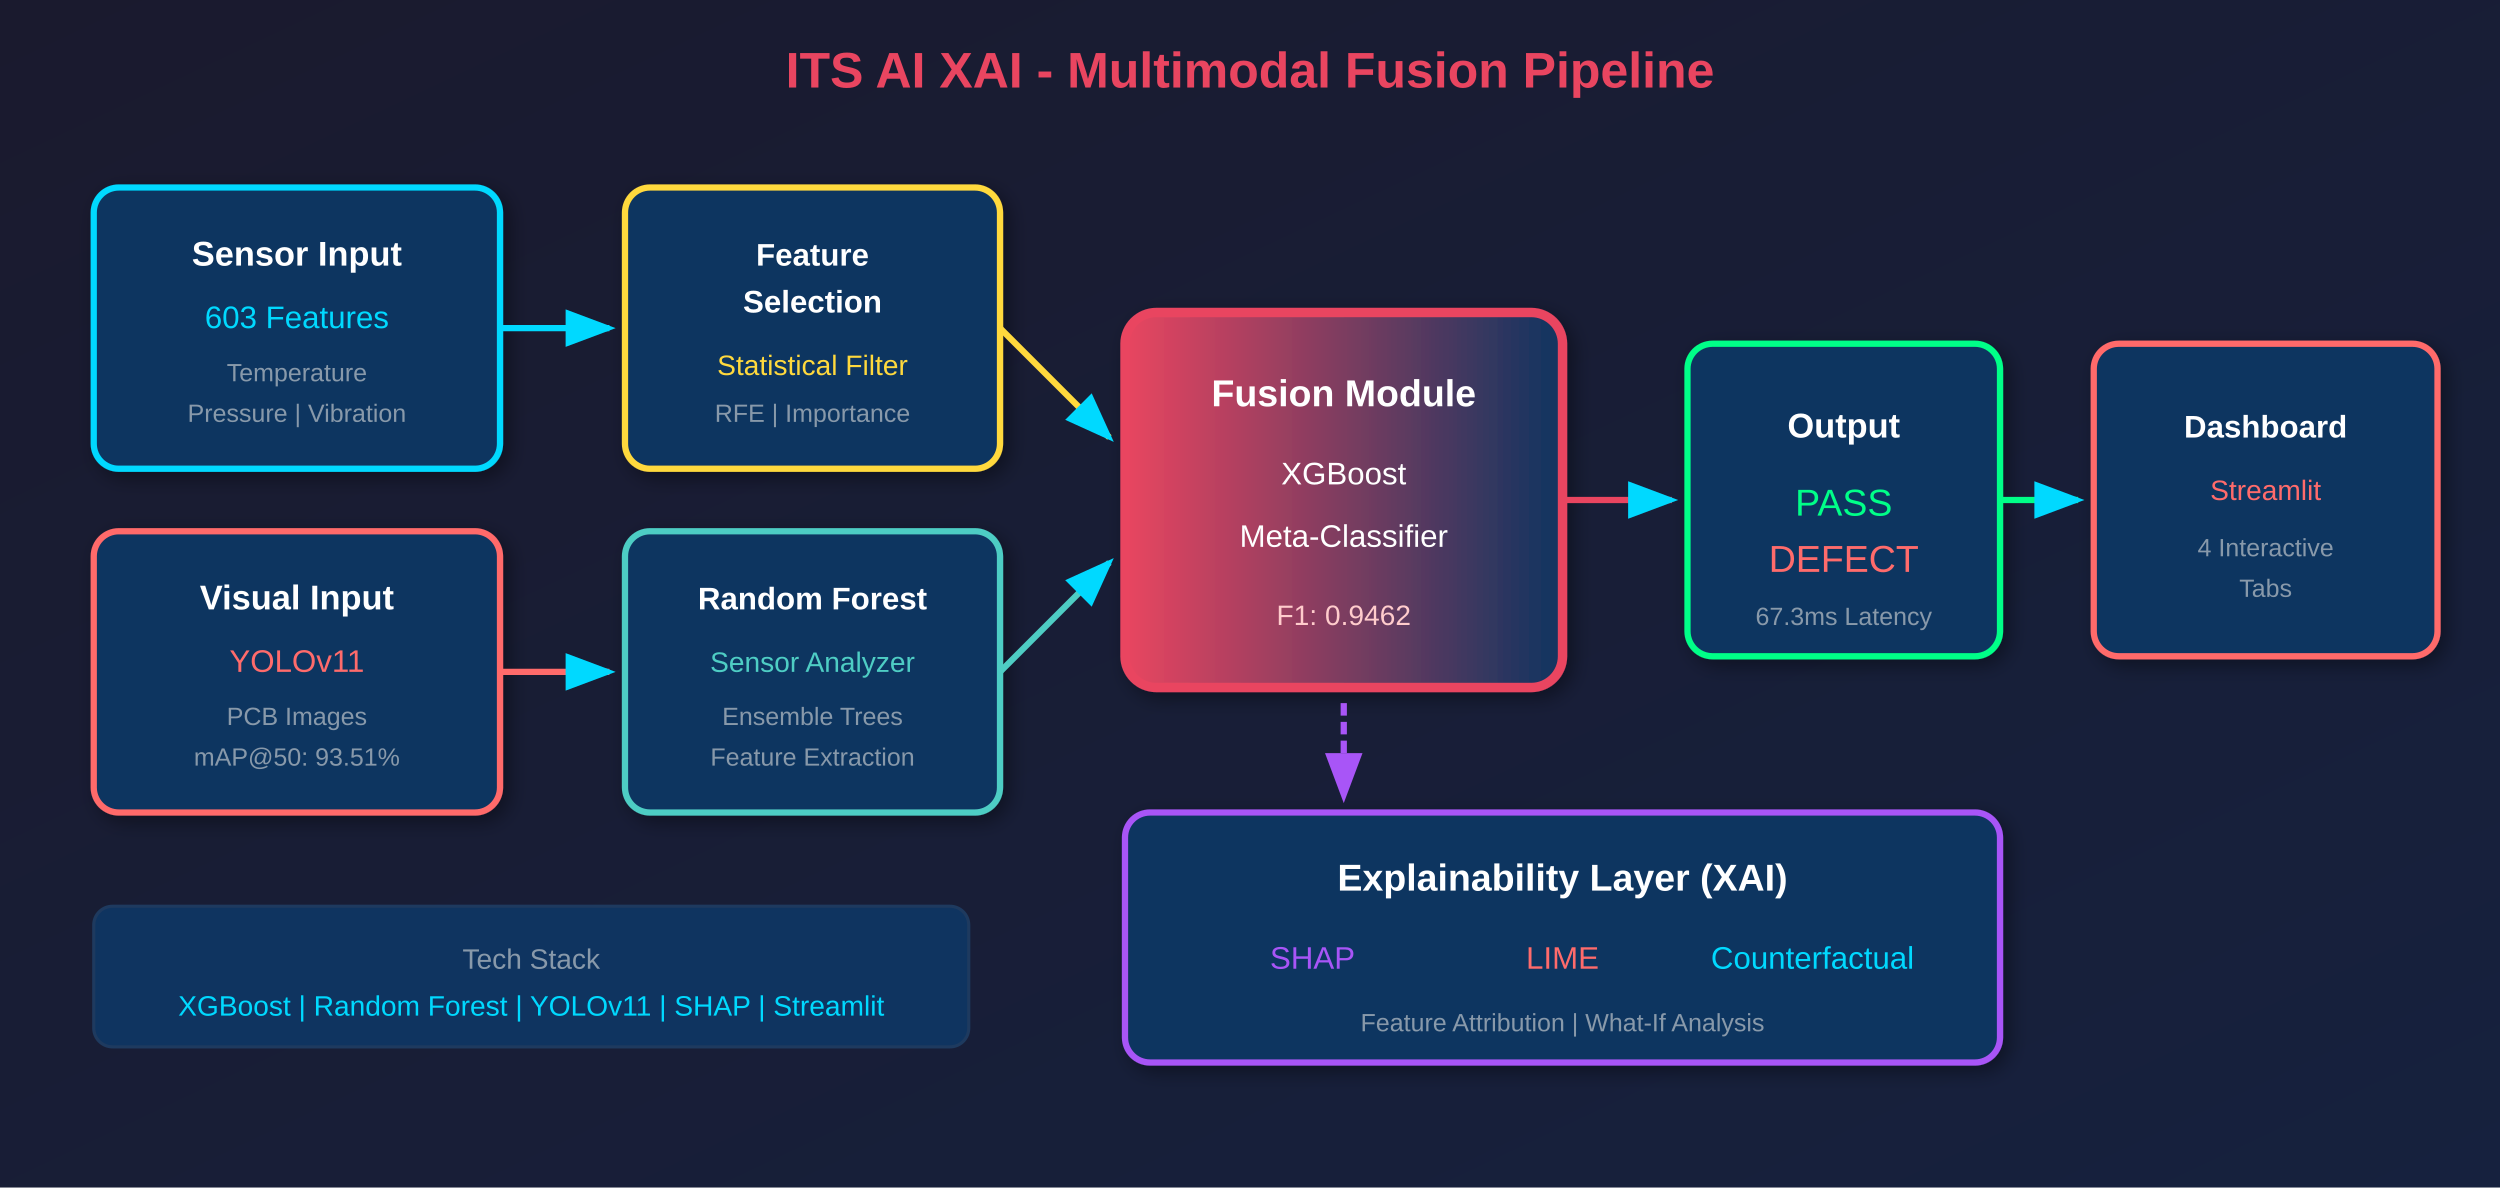
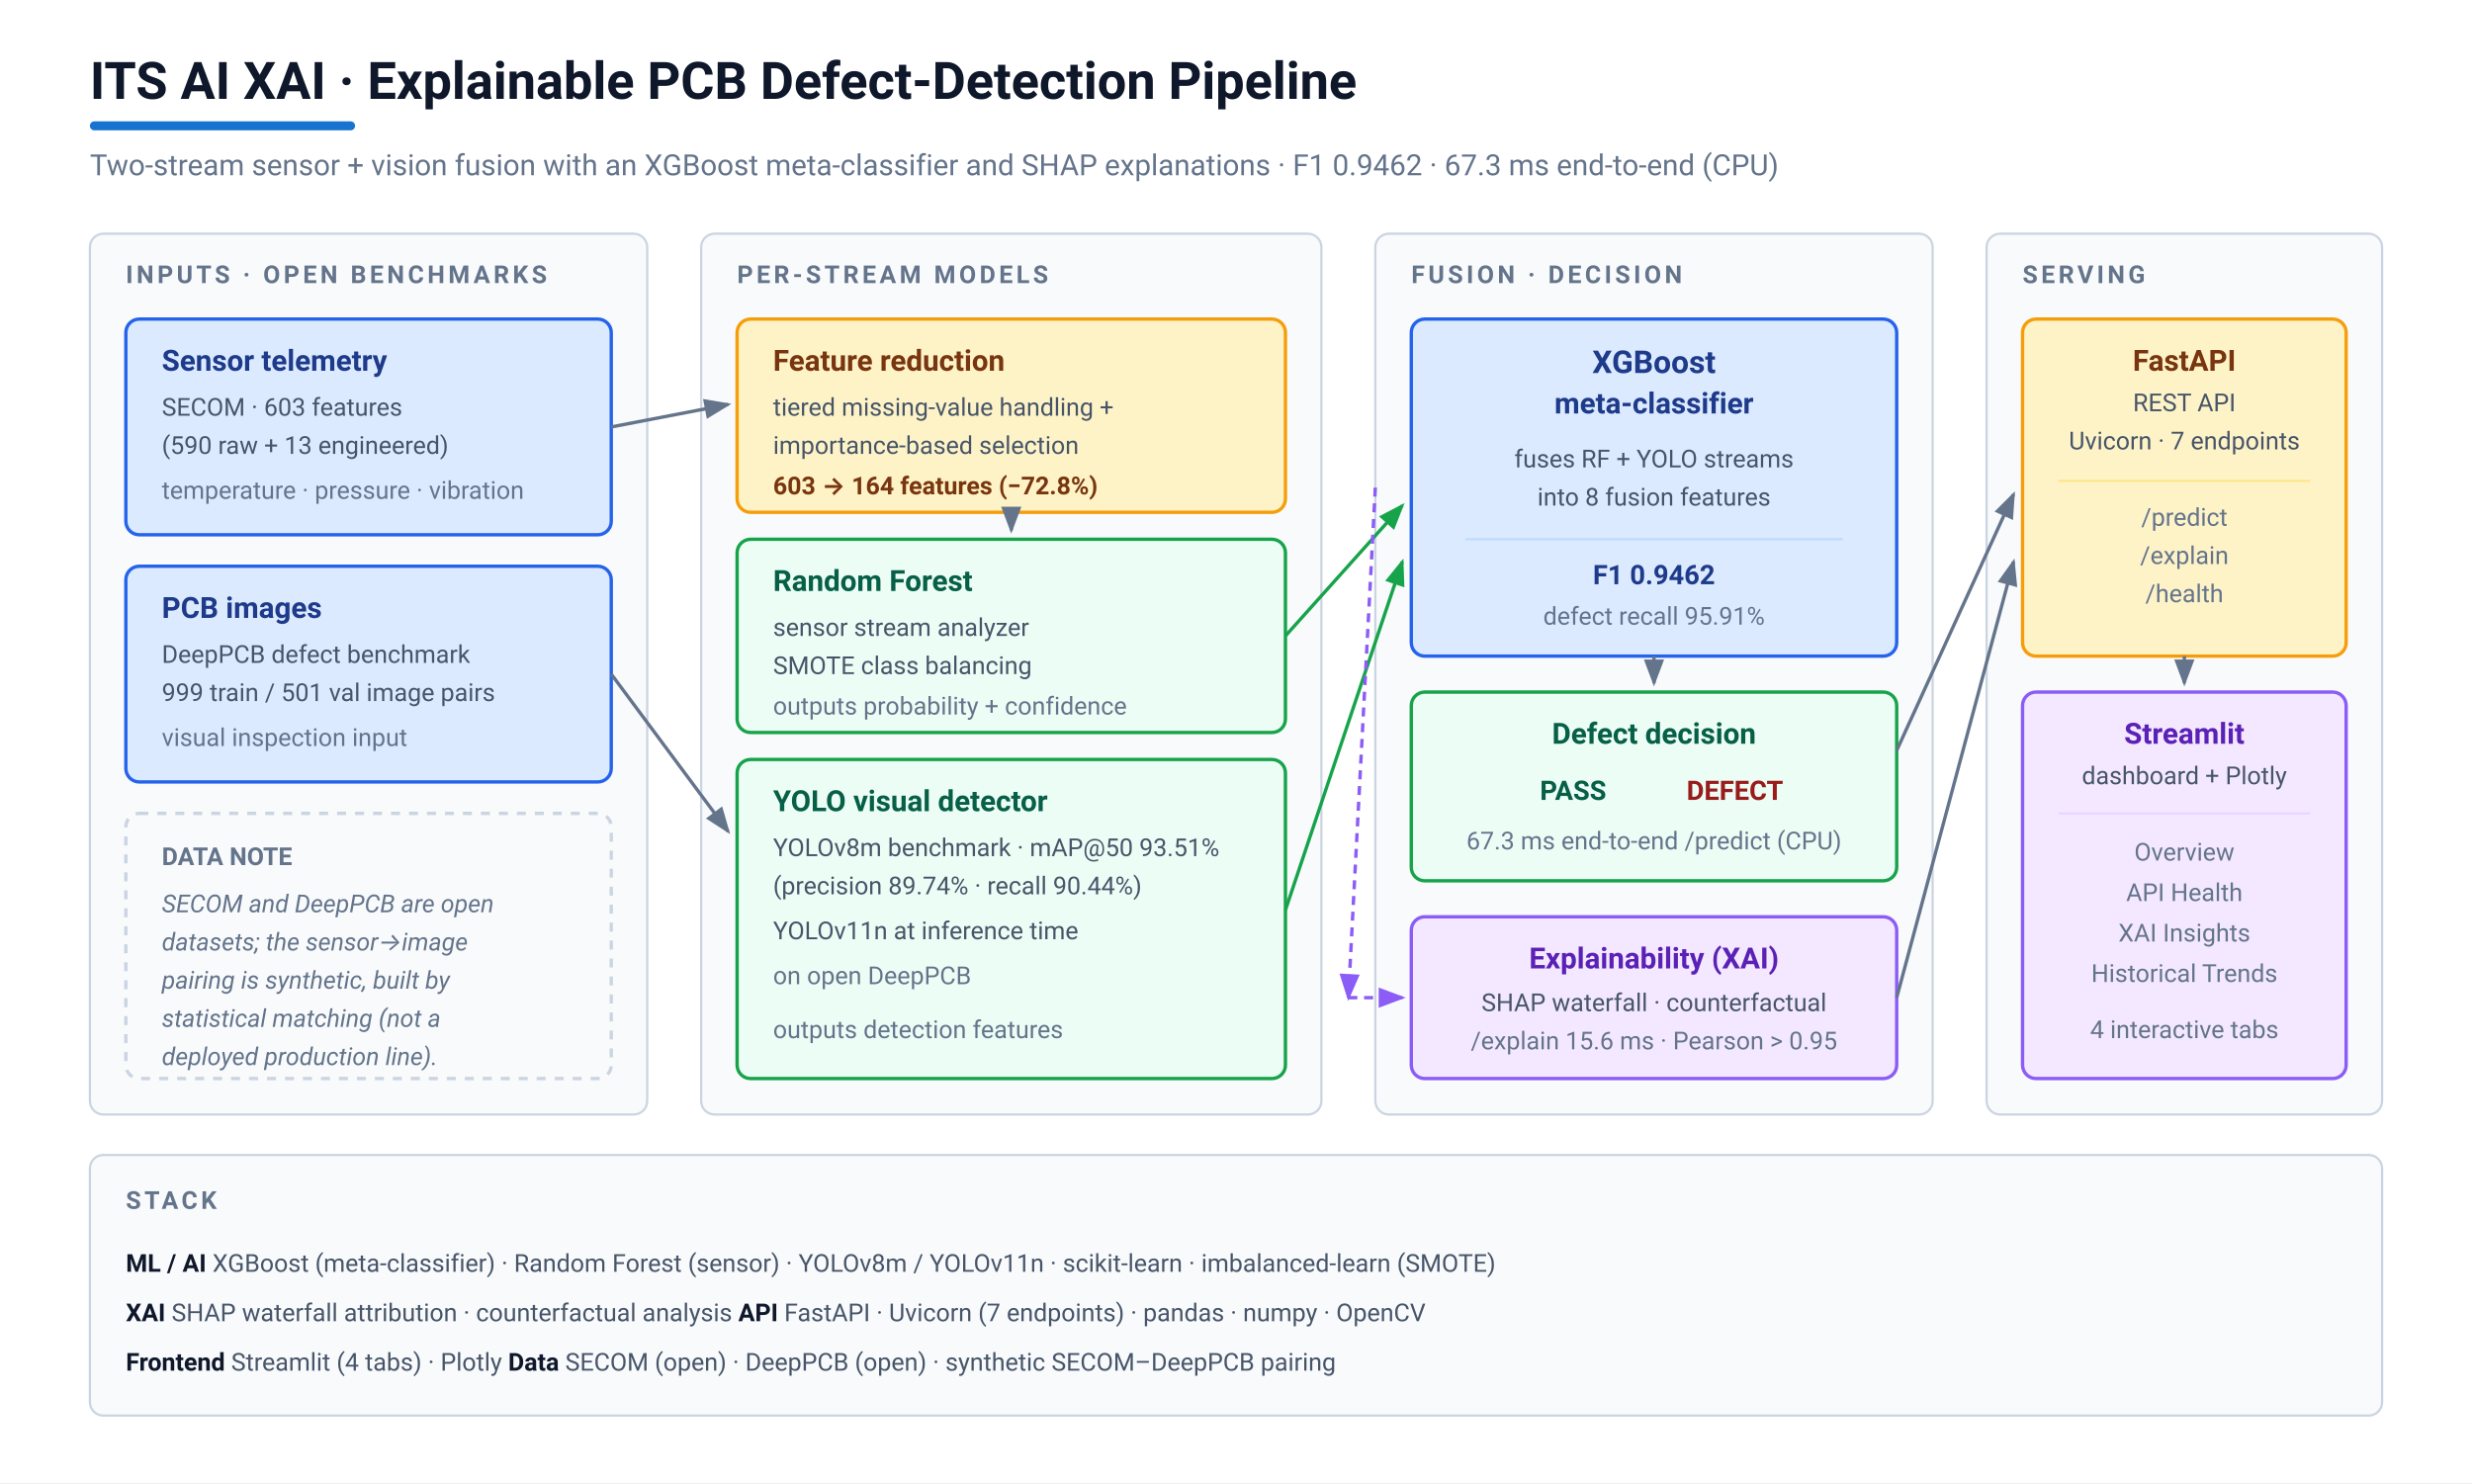
- <svg xmlns="http://www.w3.org/2000/svg" viewBox="0 0 800 380">
+ <svg xmlns="http://www.w3.org/2000/svg" viewBox="0 0 1100 660" font-family="ui-sans-serif, system-ui, -apple-system, 'Segoe UI', Roboto, sans-serif">
  <defs>
-     <linearGradient id="its-grad1" x1="0%" y1="0%" x2="100%" y2="100%">
-       <stop offset="0%" style="stop-color:#1a1a2e;stop-opacity:1" />
-       <stop offset="100%" style="stop-color:#16213e;stop-opacity:1" />
-     </linearGradient>
-     <linearGradient id="its-fusion" x1="0%" y1="0%" x2="100%" y2="0%">
-       <stop offset="0%" style="stop-color:#e94560;stop-opacity:1" />
-       <stop offset="100%" style="stop-color:#0f3460;stop-opacity:1" />
-     </linearGradient>
-     <filter id="its-shadow" x="-20%" y="-20%" width="140%" height="140%">
-       <feDropShadow dx="2" dy="2" stdDeviation="3" flood-color="#000" flood-opacity="0.4" />
-     </filter>
-   </defs>
-   <rect width="800" height="380" fill="url(#its-grad1)" />
-   <text x="400" y="28" text-anchor="middle" fill="#e94560" font-family="Arial, sans-serif" font-size="16" font-weight="bold">ITS AI XAI - Multimodal Fusion Pipeline</text>
-   <rect x="30" y="60" width="130" height="90" rx="8" fill="#0f3460" stroke="#00d9ff" stroke-width="2" filter="url(#its-shadow)" />
-   <text x="95" y="85" text-anchor="middle" fill="#fff" font-family="Arial, sans-serif" font-size="11" font-weight="bold">Sensor Input</text>
-   <text x="95" y="105" text-anchor="middle" fill="#00d9ff" font-family="Arial, sans-serif" font-size="10">603 Features</text>
-   <text x="95" y="122" text-anchor="middle" fill="#8899aa" font-family="Arial, sans-serif" font-size="8">Temperature</text>
-   <text x="95" y="135" text-anchor="middle" fill="#8899aa" font-family="Arial, sans-serif" font-size="8">Pressure | Vibration</text>
-   <rect x="30" y="170" width="130" height="90" rx="8" fill="#0f3460" stroke="#ff6b6b" stroke-width="2" filter="url(#its-shadow)" />
-   <text x="95" y="195" text-anchor="middle" fill="#fff" font-family="Arial, sans-serif" font-size="11" font-weight="bold">Visual Input</text>
-   <text x="95" y="215" text-anchor="middle" fill="#ff6b6b" font-family="Arial, sans-serif" font-size="10">YOLOv11</text>
-   <text x="95" y="232" text-anchor="middle" fill="#8899aa" font-family="Arial, sans-serif" font-size="8">PCB Images</text>
-   <text x="95" y="245" text-anchor="middle" fill="#8899aa" font-family="Arial, sans-serif" font-size="8">mAP@50: 93.51%</text>
-   <rect x="200" y="60" width="120" height="90" rx="8" fill="#0f3460" stroke="#ffd93d" stroke-width="2" filter="url(#its-shadow)" />
-   <text x="260" y="85" text-anchor="middle" fill="#fff" font-family="Arial, sans-serif" font-size="10" font-weight="bold">Feature</text>
-   <text x="260" y="100" text-anchor="middle" fill="#fff" font-family="Arial, sans-serif" font-size="10" font-weight="bold">Selection</text>
-   <text x="260" y="120" text-anchor="middle" fill="#ffd93d" font-family="Arial, sans-serif" font-size="9">Statistical Filter</text>
-   <text x="260" y="135" text-anchor="middle" fill="#8899aa" font-family="Arial, sans-serif" font-size="8">RFE | Importance</text>
-   <rect x="200" y="170" width="120" height="90" rx="8" fill="#0f3460" stroke="#4ecdc4" stroke-width="2" filter="url(#its-shadow)" />
-   <text x="260" y="195" text-anchor="middle" fill="#fff" font-family="Arial, sans-serif" font-size="10" font-weight="bold">Random Forest</text>
-   <text x="260" y="215" text-anchor="middle" fill="#4ecdc4" font-family="Arial, sans-serif" font-size="9">Sensor Analyzer</text>
-   <text x="260" y="232" text-anchor="middle" fill="#8899aa" font-family="Arial, sans-serif" font-size="8">Ensemble Trees</text>
-   <text x="260" y="245" text-anchor="middle" fill="#8899aa" font-family="Arial, sans-serif" font-size="8">Feature Extraction</text>
-   <rect x="360" y="100" width="140" height="120" rx="10" fill="url(#its-fusion)" stroke="#e94560" stroke-width="3" filter="url(#its-shadow)" />
-   <text x="430" y="130" text-anchor="middle" fill="#fff" font-family="Arial, sans-serif" font-size="12" font-weight="bold">Fusion Module</text>
-   <text x="430" y="155" text-anchor="middle" fill="#fff" font-family="Arial, sans-serif" font-size="10">XGBoost</text>
-   <text x="430" y="175" text-anchor="middle" fill="#fff" font-family="Arial, sans-serif" font-size="10">Meta-Classifier</text>
-   <text x="430" y="200" text-anchor="middle" fill="#ffcccc" font-family="Arial, sans-serif" font-size="9">F1: 0.9462</text>
-   <rect x="540" y="110" width="100" height="100" rx="8" fill="#0f3460" stroke="#00ff88" stroke-width="2" filter="url(#its-shadow)" />
-   <text x="590" y="140" text-anchor="middle" fill="#fff" font-family="Arial, sans-serif" font-size="11" font-weight="bold">Output</text>
-   <text x="590" y="165" text-anchor="middle" fill="#00ff88" font-family="Arial, sans-serif" font-size="12">PASS</text>
-   <text x="590" y="183" text-anchor="middle" fill="#ff6b6b" font-family="Arial, sans-serif" font-size="12">DEFECT</text>
-   <text x="590" y="200" text-anchor="middle" fill="#8899aa" font-family="Arial, sans-serif" font-size="8">67.3ms Latency</text>
-   <rect x="360" y="260" width="280" height="80" rx="8" fill="#0f3460" stroke="#a855f7" stroke-width="2" filter="url(#its-shadow)" />
-   <text x="500" y="285" text-anchor="middle" fill="#fff" font-family="Arial, sans-serif" font-size="12" font-weight="bold">Explainability Layer (XAI)</text>
-   <text x="420" y="310" text-anchor="middle" fill="#a855f7" font-family="Arial, sans-serif" font-size="10">SHAP</text>
-   <text x="500" y="310" text-anchor="middle" fill="#ff6b6b" font-family="Arial, sans-serif" font-size="10">LIME</text>
-   <text x="580" y="310" text-anchor="middle" fill="#00d9ff" font-family="Arial, sans-serif" font-size="10">Counterfactual</text>
-   <text x="500" y="330" text-anchor="middle" fill="#8899aa" font-family="Arial, sans-serif" font-size="8">Feature Attribution | What-If Analysis</text>
-   <rect x="670" y="110" width="110" height="100" rx="8" fill="#0f3460" stroke="#ff6b6b" stroke-width="2" filter="url(#its-shadow)" />
-   <text x="725" y="140" text-anchor="middle" fill="#fff" font-family="Arial, sans-serif" font-size="10" font-weight="bold">Dashboard</text>
-   <text x="725" y="160" text-anchor="middle" fill="#ff6b6b" font-family="Arial, sans-serif" font-size="9">Streamlit</text>
-   <text x="725" y="178" text-anchor="middle" fill="#8899aa" font-family="Arial, sans-serif" font-size="8">4 Interactive</text>
-   <text x="725" y="191" text-anchor="middle" fill="#8899aa" font-family="Arial, sans-serif" font-size="8">Tabs</text>
-   <defs>
-     <marker id="its-arrow" markerWidth="8" markerHeight="8" refX="7" refY="3" orient="auto">
-       <path d="M0,0 L0,6 L8,3 z" fill="#00d9ff" />
+     <marker id="ax-arrow" markerWidth="9" markerHeight="9" refX="7" refY="3" orient="auto">
+       <path d="M0,0 L0,6 L8,3 z" fill="#64748b" />
    </marker>
-     <marker id="its-arrow-purple" markerWidth="8" markerHeight="8" refX="7" refY="3" orient="auto">
-       <path d="M0,0 L0,6 L8,3 z" fill="#a855f7" />
+     <marker id="ax-arrow-green" markerWidth="9" markerHeight="9" refX="7" refY="3" orient="auto">
+       <path d="M0,0 L0,6 L8,3 z" fill="#16a34a" />
+     </marker>
+     <marker id="ax-arrow-purple" markerWidth="9" markerHeight="9" refX="7" refY="3" orient="auto">
+       <path d="M0,0 L0,6 L8,3 z" fill="#8b5cf6" />
    </marker>
  </defs>
-   <line x1="160" y1="105" x2="195" y2="105" stroke="#00d9ff" stroke-width="2" marker-end="url(#its-arrow)" />
-   <line x1="160" y1="215" x2="195" y2="215" stroke="#ff6b6b" stroke-width="2" marker-end="url(#its-arrow)" />
-   <line x1="320" y1="105" x2="355" y2="140" stroke="#ffd93d" stroke-width="2" marker-end="url(#its-arrow)" />
-   <line x1="320" y1="215" x2="355" y2="180" stroke="#4ecdc4" stroke-width="2" marker-end="url(#its-arrow)" />
-   <line x1="500" y1="160" x2="535" y2="160" stroke="#e94560" stroke-width="2" marker-end="url(#its-arrow)" />
-   <line x1="640" y1="160" x2="665" y2="160" stroke="#00ff88" stroke-width="2" marker-end="url(#its-arrow)" />
-   <line x1="430" y1="225" x2="430" y2="255" stroke="#a855f7" stroke-width="2" stroke-dasharray="4,2" marker-end="url(#its-arrow-purple)" />
-   <rect x="30" y="290" width="280" height="45" rx="6" fill="#0f3460" stroke="#1e3a5f" stroke-width="1" />
-   <text x="170" y="310" text-anchor="middle" fill="#8899aa" font-family="Arial, sans-serif" font-size="9">Tech Stack</text>
-   <text x="170" y="325" text-anchor="middle" fill="#00d9ff" font-family="Arial, sans-serif" font-size="9">XGBoost | Random Forest | YOLOv11 | SHAP | Streamlit</text>
+   <rect width="1100" height="660" fill="#ffffff" />
+   <text x="40" y="44" font-size="23" font-weight="700" fill="#0f172a">ITS AI XAI · Explainable PCB Defect-Detection Pipeline</text>
+   <rect x="40" y="54" width="118" height="4" rx="2" fill="#1772d0" />
+   <text x="40" y="78" font-size="13" fill="#64748b">Two-stream sensor + vision fusion with an XGBoost meta-classifier and SHAP explanations · F1 0.9462 · 67.3 ms end-to-end (CPU)</text>
+   <rect x="40" y="104" width="248" height="392" rx="6" fill="#f8fafc" stroke="#cbd5e1" />
+   <text x="56" y="126" font-size="11" font-weight="700" letter-spacing="1.5" fill="#64748b">INPUTS · OPEN BENCHMARKS</text>
+   <rect x="56" y="142" width="216" height="96" rx="6" fill="#dbeafe" stroke="#2563eb" stroke-width="1.5" />
+   <text x="72" y="165" font-size="13" font-weight="700" fill="#1e3a8a">Sensor telemetry</text>
+   <text x="72" y="185" font-size="11" fill="#475569">SECOM · 603 features</text>
+   <text x="72" y="202" font-size="11" fill="#475569">(590 raw + 13 engineered)</text>
+   <text x="72" y="222" font-size="11" fill="#64748b">temperature · pressure · vibration</text>
+   <rect x="56" y="252" width="216" height="96" rx="6" fill="#dbeafe" stroke="#2563eb" stroke-width="1.5" />
+   <text x="72" y="275" font-size="13" font-weight="700" fill="#1e3a8a">PCB images</text>
+   <text x="72" y="295" font-size="11" fill="#475569">DeepPCB defect benchmark</text>
+   <text x="72" y="312" font-size="11" fill="#475569">999 train / 501 val image pairs</text>
+   <text x="72" y="332" font-size="11" fill="#64748b">visual inspection input</text>
+   <rect x="56" y="362" width="216" height="118" rx="6" fill="#f8fafc" stroke="#cbd5e1" stroke-width="1.5" stroke-dasharray="4 4" />
+   <text x="72" y="385" font-size="11" font-weight="700" fill="#64748b">DATA NOTE</text>
+   <text x="72" y="406" font-size="11" fill="#64748b" font-style="italic">SECOM and DeepPCB are open</text>
+   <text x="72" y="423" font-size="11" fill="#64748b" font-style="italic">datasets; the sensor→image</text>
+   <text x="72" y="440" font-size="11" fill="#64748b" font-style="italic">pairing is synthetic, built by</text>
+   <text x="72" y="457" font-size="11" fill="#64748b" font-style="italic">statistical matching (not a</text>
+   <text x="72" y="474" font-size="11" fill="#64748b" font-style="italic">deployed production line).</text>
+   <rect x="312" y="104" width="276" height="392" rx="6" fill="#f8fafc" stroke="#cbd5e1" />
+   <text x="328" y="126" font-size="11" font-weight="700" letter-spacing="1.5" fill="#64748b">PER-STREAM MODELS</text>
+   <rect x="328" y="142" width="244" height="86" rx="6" fill="#fef3c7" stroke="#f59e0b" stroke-width="1.5" />
+   <text x="344" y="165" font-size="13" font-weight="700" fill="#78350f">Feature reduction</text>
+   <text x="344" y="185" font-size="11" fill="#475569">tiered missing-value handling +</text>
+   <text x="344" y="202" font-size="11" fill="#475569">importance-based selection</text>
+   <text x="344" y="220" font-size="11" font-weight="700" fill="#78350f">603 → 164 features (−72.8%)</text>
+   <rect x="328" y="240" width="244" height="86" rx="6" fill="#ecfdf5" stroke="#16a34a" stroke-width="1.5" />
+   <text x="344" y="263" font-size="13" font-weight="700" fill="#065f46">Random Forest</text>
+   <text x="344" y="283" font-size="11" fill="#475569">sensor stream analyzer</text>
+   <text x="344" y="300" font-size="11" fill="#475569">SMOTE class balancing</text>
+   <text x="344" y="318" font-size="11" fill="#64748b">outputs probability + confidence</text>
+   <rect x="328" y="338" width="244" height="142" rx="6" fill="#ecfdf5" stroke="#16a34a" stroke-width="1.5" />
+   <text x="344" y="361" font-size="13" font-weight="700" fill="#065f46">YOLO visual detector</text>
+   <text x="344" y="381" font-size="11" fill="#475569">YOLOv8m benchmark · mAP@50 93.51%</text>
+   <text x="344" y="398" font-size="11" fill="#475569">(precision 89.74% · recall 90.44%)</text>
+   <text x="344" y="418" font-size="11" fill="#475569">YOLOv11n at inference time</text>
+   <text x="344" y="438" font-size="11" fill="#64748b">on open DeepPCB</text>
+   <text x="344" y="462" font-size="11" fill="#64748b">outputs detection features</text>
+   <rect x="612" y="104" width="248" height="392" rx="6" fill="#f8fafc" stroke="#cbd5e1" />
+   <text x="628" y="126" font-size="11" font-weight="700" letter-spacing="1.5" fill="#64748b">FUSION · DECISION</text>
+   <rect x="628" y="142" width="216" height="150" rx="6" fill="#dbeafe" stroke="#2563eb" stroke-width="1.5" />
+   <text x="736" y="166" font-size="14" font-weight="700" fill="#1e3a8a" text-anchor="middle">XGBoost</text>
+   <text x="736" y="184" font-size="13" font-weight="700" fill="#1e3a8a" text-anchor="middle">meta-classifier</text>
+   <text x="736" y="208" font-size="11" fill="#475569" text-anchor="middle">fuses RF + YOLO streams</text>
+   <text x="736" y="225" font-size="11" fill="#475569" text-anchor="middle">into 8 fusion features</text>
+   <line x1="652" y1="240" x2="820" y2="240" stroke="#bfdbfe" />
+   <text x="736" y="260" font-size="12" font-weight="700" fill="#1e3a8a" text-anchor="middle">F1 0.9462</text>
+   <text x="736" y="278" font-size="11" fill="#64748b" text-anchor="middle">defect recall 95.91%</text>
+   <rect x="628" y="308" width="216" height="84" rx="6" fill="#ecfdf5" stroke="#16a34a" stroke-width="1.5" />
+   <text x="736" y="331" font-size="13" font-weight="700" fill="#065f46" text-anchor="middle">Defect decision</text>
+   <text x="700" y="356" font-size="12" font-weight="700" fill="#065f46" text-anchor="middle">PASS</text>
+   <text x="772" y="356" font-size="12" font-weight="700" fill="#991b1b" text-anchor="middle">DEFECT</text>
+   <text x="736" y="378" font-size="11" fill="#64748b" text-anchor="middle">67.3 ms end-to-end /predict (CPU)</text>
+   <rect x="628" y="408" width="216" height="72" rx="6" fill="#f3e8ff" stroke="#8b5cf6" stroke-width="1.5" />
+   <text x="736" y="431" font-size="13" font-weight="700" fill="#5b21b6" text-anchor="middle">Explainability (XAI)</text>
+   <text x="736" y="450" font-size="11" fill="#475569" text-anchor="middle">SHAP waterfall · counterfactual</text>
+   <text x="736" y="467" font-size="11" fill="#64748b" text-anchor="middle">/explain 15.6 ms · Pearson &gt; 0.95</text>
+   <rect x="884" y="104" width="176" height="392" rx="6" fill="#f8fafc" stroke="#cbd5e1" />
+   <text x="900" y="126" font-size="11" font-weight="700" letter-spacing="1.5" fill="#64748b">SERVING</text>
+   <rect x="900" y="142" width="144" height="150" rx="6" fill="#fef3c7" stroke="#f59e0b" stroke-width="1.5" />
+   <text x="972" y="165" font-size="13" font-weight="700" fill="#78350f" text-anchor="middle">FastAPI</text>
+   <text x="972" y="183" font-size="11" fill="#475569" text-anchor="middle">REST API</text>
+   <text x="972" y="200" font-size="11" fill="#475569" text-anchor="middle">Uvicorn · 7 endpoints</text>
+   <line x1="916" y1="214" x2="1028" y2="214" stroke="#fde68a" />
+   <text x="972" y="234" font-size="11" fill="#64748b" text-anchor="middle">/predict</text>
+   <text x="972" y="251" font-size="11" fill="#64748b" text-anchor="middle">/explain</text>
+   <text x="972" y="268" font-size="11" fill="#64748b" text-anchor="middle">/health</text>
+   <rect x="900" y="308" width="144" height="172" rx="6" fill="#f3e8ff" stroke="#8b5cf6" stroke-width="1.5" />
+   <text x="972" y="331" font-size="13" font-weight="700" fill="#5b21b6" text-anchor="middle">Streamlit</text>
+   <text x="972" y="349" font-size="11" fill="#475569" text-anchor="middle">dashboard + Plotly</text>
+   <line x1="916" y1="362" x2="1028" y2="362" stroke="#e9d5ff" />
+   <text x="972" y="383" font-size="11" fill="#64748b" text-anchor="middle">Overview</text>
+   <text x="972" y="401" font-size="11" fill="#64748b" text-anchor="middle">API Health</text>
+   <text x="972" y="419" font-size="11" fill="#64748b" text-anchor="middle">XAI Insights</text>
+   <text x="972" y="437" font-size="11" fill="#64748b" text-anchor="middle">Historical Trends</text>
+   <text x="972" y="462" font-size="11" fill="#64748b" text-anchor="middle">4 interactive tabs</text>
+   <line x1="272" y1="190" x2="324" y2="180" stroke="#64748b" stroke-width="1.5" marker-end="url(#ax-arrow)" />
+   <line x1="272" y1="300" x2="324" y2="370" stroke="#64748b" stroke-width="1.5" marker-end="url(#ax-arrow)" />
+   <line x1="450" y1="228" x2="450" y2="236" stroke="#64748b" stroke-width="1.5" marker-end="url(#ax-arrow)" />
+   <line x1="572" y1="283" x2="624" y2="225" stroke="#16a34a" stroke-width="1.5" marker-end="url(#ax-arrow-green)" />
+   <line x1="572" y1="405" x2="624" y2="250" stroke="#16a34a" stroke-width="1.5" marker-end="url(#ax-arrow-green)" />
+   <line x1="736" y1="292" x2="736" y2="304" stroke="#64748b" stroke-width="1.5" marker-end="url(#ax-arrow)" />
+   <line x1="612" y1="217" x2="600" y2="444" stroke="#8b5cf6" stroke-width="1.5" stroke-dasharray="4 3" marker-end="url(#ax-arrow-purple)" />
+   <line x1="600" y1="444" x2="624" y2="444" stroke="#8b5cf6" stroke-width="1.5" stroke-dasharray="4 3" marker-end="url(#ax-arrow-purple)" />
+   <line x1="844" y1="334" x2="896" y2="220" stroke="#64748b" stroke-width="1.5" marker-end="url(#ax-arrow)" />
+   <line x1="844" y1="444" x2="896" y2="250" stroke="#64748b" stroke-width="1.5" marker-end="url(#ax-arrow)" />
+   <line x1="972" y1="292" x2="972" y2="304" stroke="#64748b" stroke-width="1.5" marker-end="url(#ax-arrow)" />
+   <rect x="40" y="514" width="1020" height="116" rx="6" fill="#f8fafc" stroke="#cbd5e1" />
+   <text x="56" y="538" font-size="11" font-weight="700" letter-spacing="1.5" fill="#64748b">STACK</text>
+   <text x="56" y="566" font-size="11" fill="#475569">
+     <tspan font-weight="700" fill="#0f172a">ML / AI</tspan>  XGBoost (meta-classifier) · Random Forest (sensor) · YOLOv8m / YOLOv11n · scikit-learn · imbalanced-learn (SMOTE)</text>
+   <text x="56" y="588" font-size="11" fill="#475569">
+     <tspan font-weight="700" fill="#0f172a">XAI</tspan>  SHAP waterfall attribution · counterfactual analysis      <tspan font-weight="700" fill="#0f172a">API</tspan>  FastAPI · Uvicorn (7 endpoints) · pandas · numpy · OpenCV</text>
+   <text x="56" y="610" font-size="11" fill="#475569">
+     <tspan font-weight="700" fill="#0f172a">Frontend</tspan>  Streamlit (4 tabs) · Plotly      <tspan font-weight="700" fill="#0f172a">Data</tspan>  SECOM (open) · DeepPCB (open) · synthetic SECOM–DeepPCB pairing</text>
</svg>
